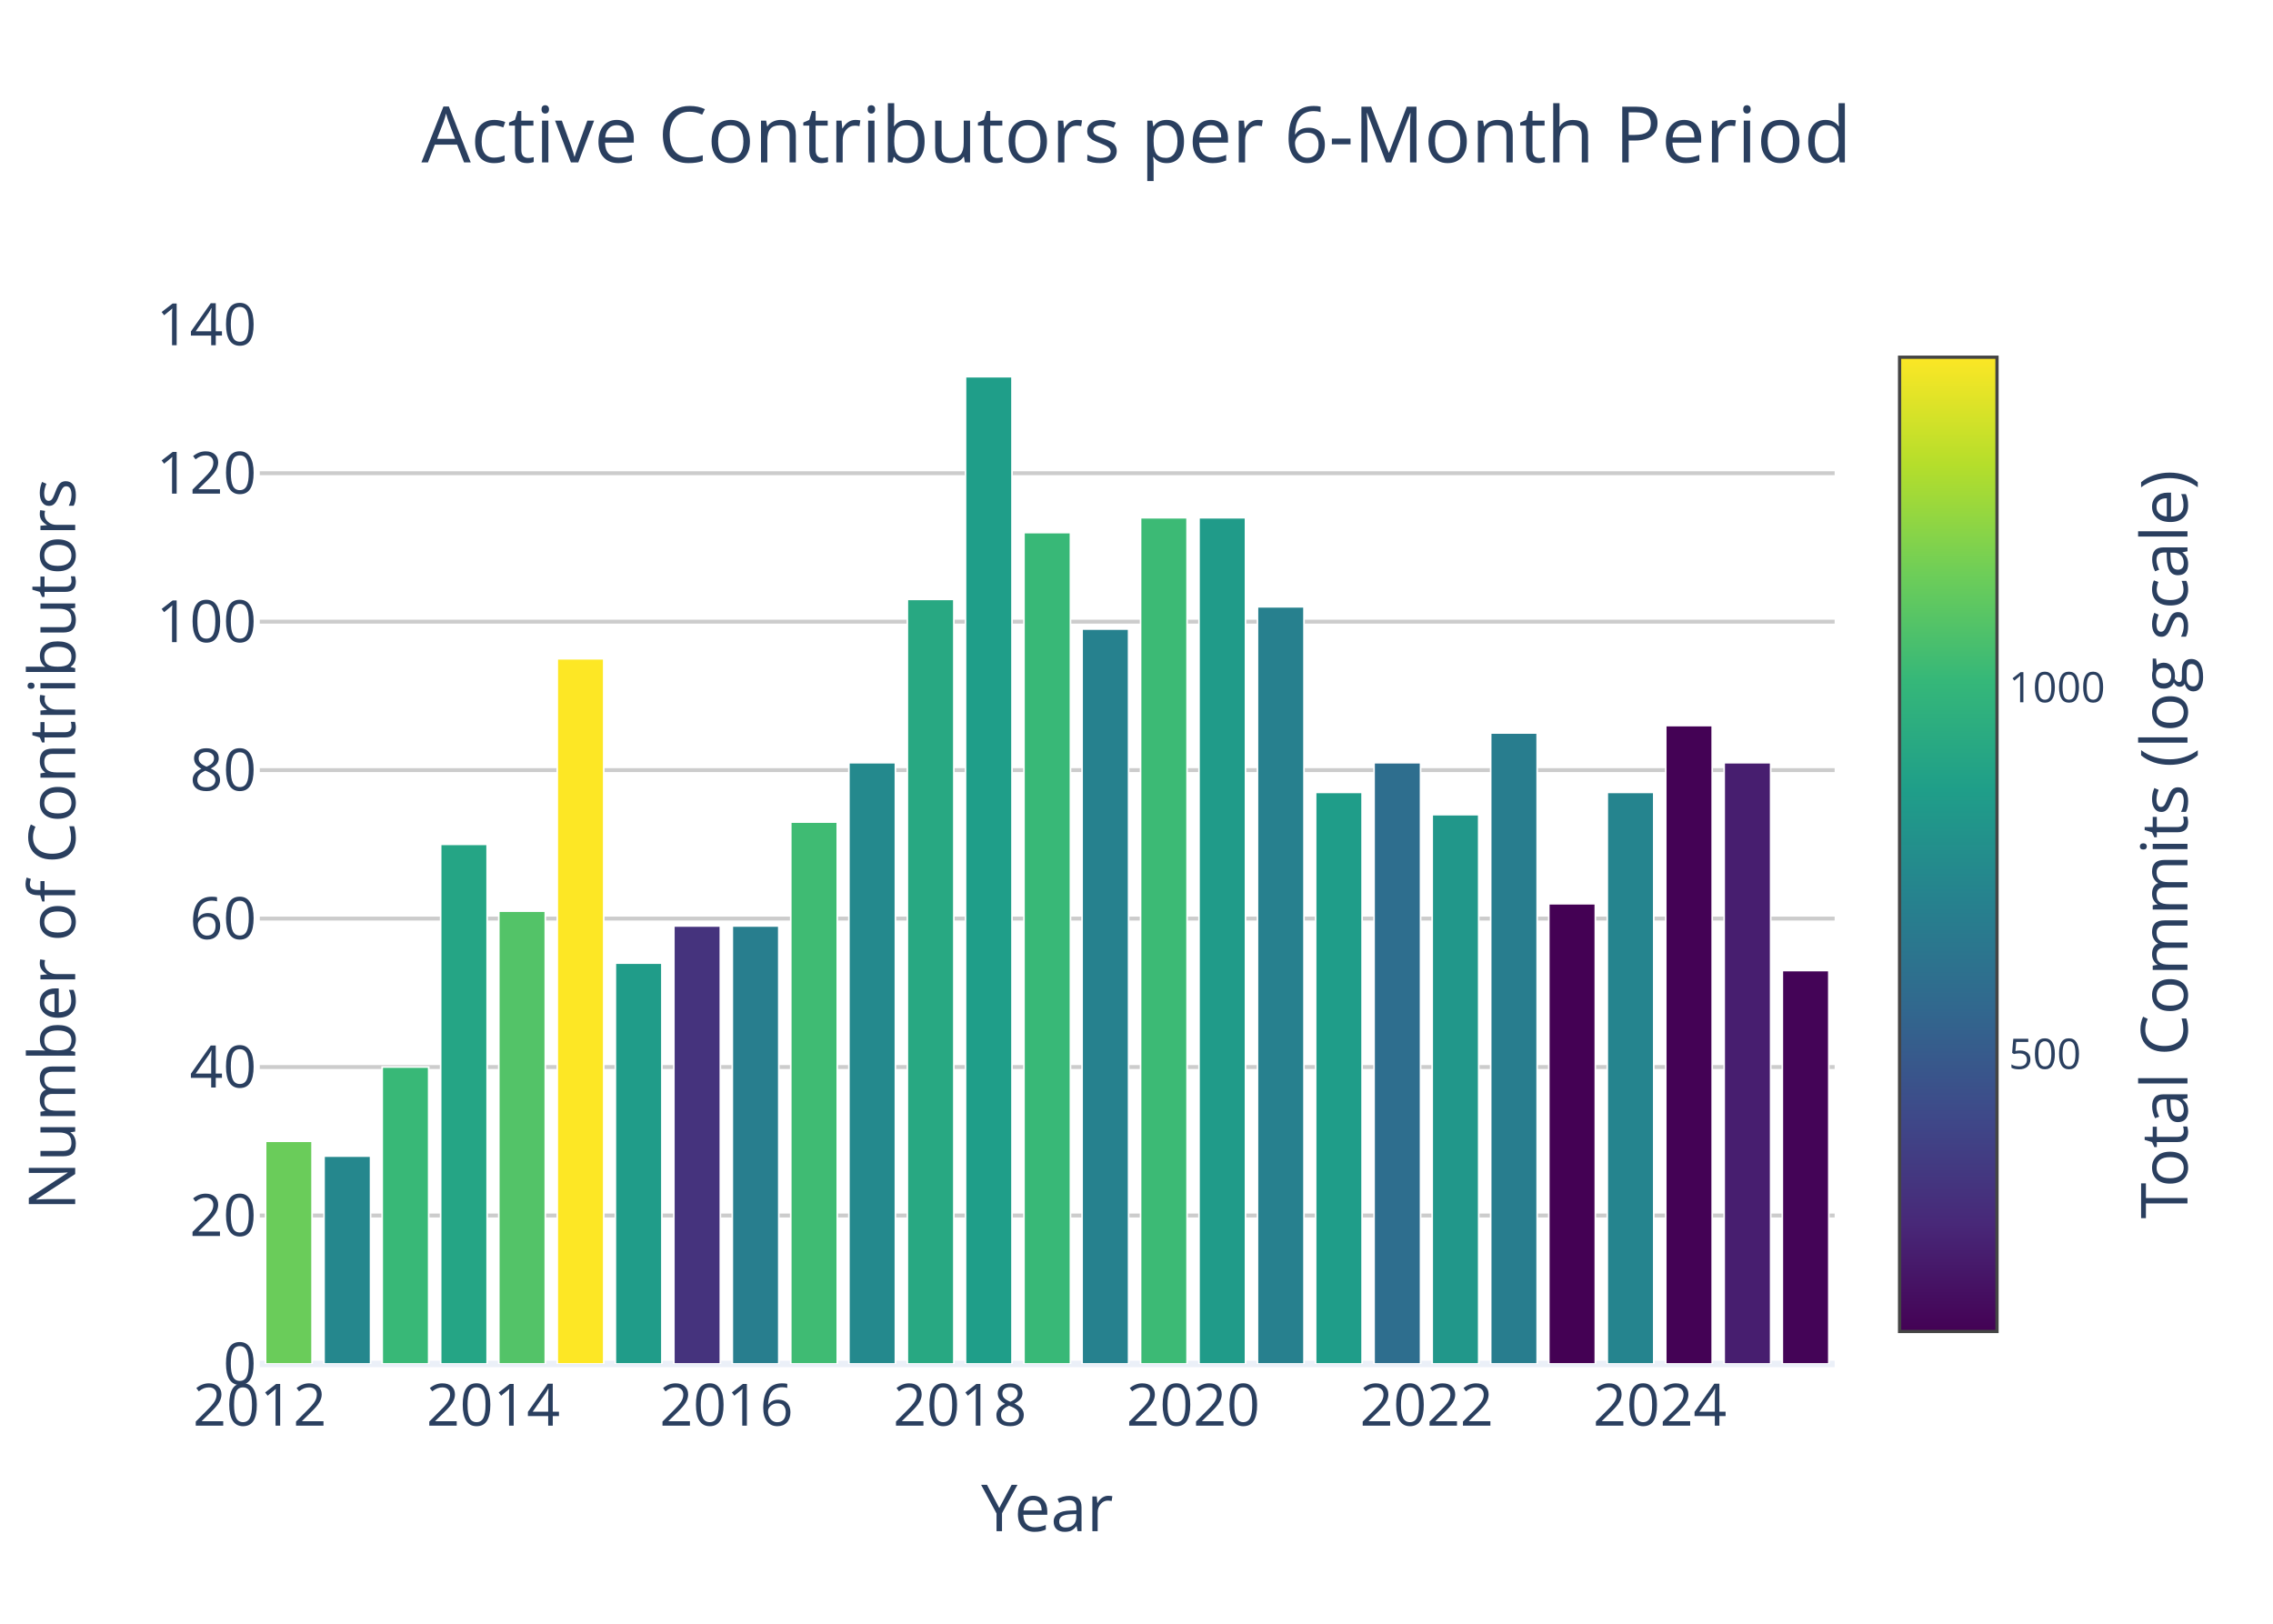
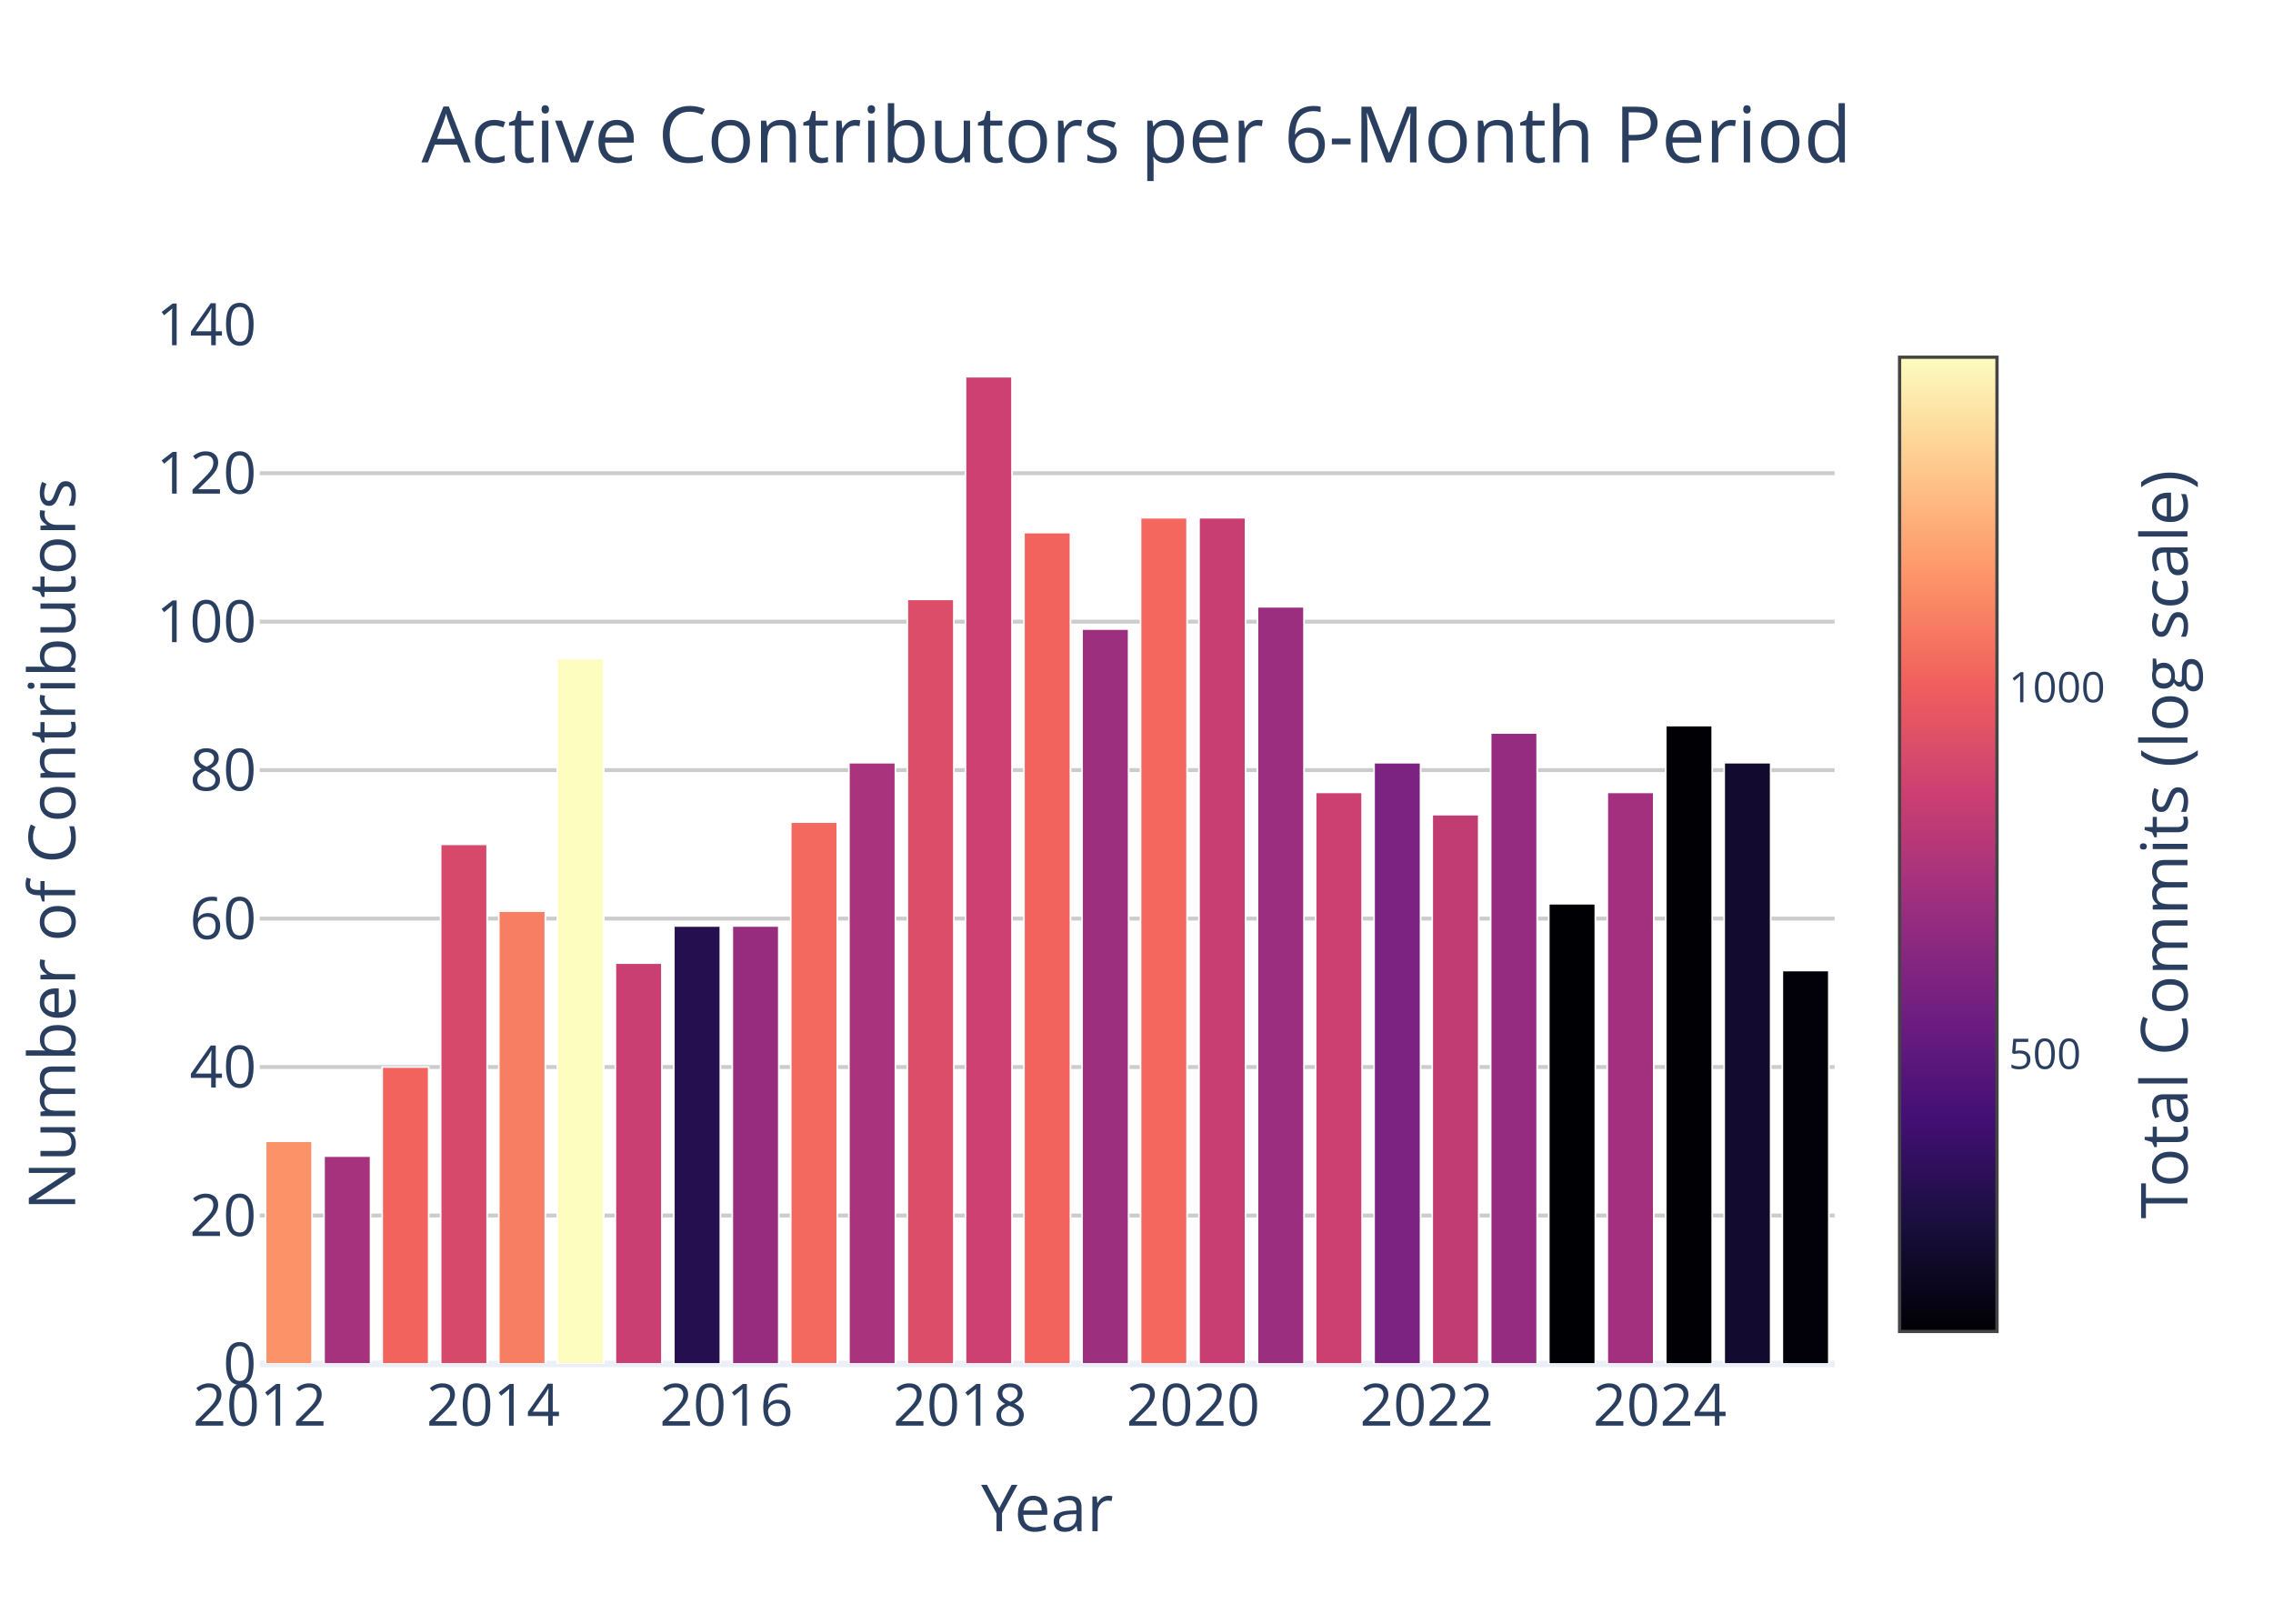
<svg xmlns="http://www.w3.org/2000/svg" class="main-svg" width="700" height="500" style="" viewBox="0 0 700 500">
  <rect x="0" y="0" width="700" height="500" style="fill: rgb(255, 255, 255); fill-opacity: 1;" />
-   <defs id="defs-6c6399">
+   <defs id="defs-f79a05">
    <g class="clips">
-       <clipPath id="clip6c6399xyplot" class="plotclip">
+       <clipPath id="clipf79a05xyplot" class="plotclip">
        <rect width="485" height="320" />
      </clipPath>
-       <clipPath class="axesclip" id="clip6c6399x">
+       <clipPath class="axesclip" id="clipf79a05x">
        <rect x="80" y="0" width="485" height="500" />
      </clipPath>
-       <clipPath class="axesclip" id="clip6c6399y">
+       <clipPath class="axesclip" id="clipf79a05y">
        <rect x="0" y="100" width="700" height="320" />
      </clipPath>
-       <clipPath class="axesclip" id="clip6c6399xy">
+       <clipPath class="axesclip" id="clipf79a05xy">
        <rect x="80" y="100" width="485" height="320" />
      </clipPath>
    </g>
    <g class="gradients">
-       <linearGradient x1="0" y1="1" x2="0" y2="0" gradientUnits="objectBoundingBox" id="g6c6399-cbc2169c">
-         <stop offset="0%" stop-color="rgb(68, 1, 84)" stop-opacity="1" />
-         <stop offset="11.111%" stop-color="rgb(72, 40, 120)" stop-opacity="1" />
-         <stop offset="22.222%" stop-color="rgb(62, 73, 137)" stop-opacity="1" />
-         <stop offset="33.333%" stop-color="rgb(49, 104, 142)" stop-opacity="1" />
-         <stop offset="44.444%" stop-color="rgb(38, 130, 142)" stop-opacity="1" />
-         <stop offset="55.556%" stop-color="rgb(31, 158, 137)" stop-opacity="1" />
-         <stop offset="66.667%" stop-color="rgb(53, 183, 121)" stop-opacity="1" />
-         <stop offset="77.778%" stop-color="rgb(110, 206, 88)" stop-opacity="1" />
-         <stop offset="88.889%" stop-color="rgb(181, 222, 43)" stop-opacity="1" />
-         <stop offset="100%" stop-color="rgb(253, 231, 37)" stop-opacity="1" />
+       <linearGradient x1="0" y1="1" x2="0" y2="0" gradientUnits="objectBoundingBox" id="gf79a05-cb51d125">
+         <stop offset="0%" stop-color="rgb(0, 0, 4)" stop-opacity="1" />
+         <stop offset="11.111%" stop-color="rgb(24, 15, 61)" stop-opacity="1" />
+         <stop offset="22.222%" stop-color="rgb(68, 15, 118)" stop-opacity="1" />
+         <stop offset="33.333%" stop-color="rgb(114, 31, 129)" stop-opacity="1" />
+         <stop offset="44.444%" stop-color="rgb(158, 47, 127)" stop-opacity="1" />
+         <stop offset="55.556%" stop-color="rgb(205, 64, 113)" stop-opacity="1" />
+         <stop offset="66.667%" stop-color="rgb(241, 96, 93)" stop-opacity="1" />
+         <stop offset="77.778%" stop-color="rgb(253, 150, 104)" stop-opacity="1" />
+         <stop offset="88.889%" stop-color="rgb(254, 202, 141)" stop-opacity="1" />
+         <stop offset="100%" stop-color="rgb(252, 253, 191)" stop-opacity="1" />
      </linearGradient>
    </g>
    <g class="patterns" />
  </defs>
  <g class="bglayer" />
  <g class="layer-below">
    <g class="imagelayer" />
    <g class="shapelayer" />
  </g>
  <g class="cartesianlayer">
    <g class="subplot xy">
      <g class="layer-subplot">
        <g class="shapelayer" />
        <g class="imagelayer" />
      </g>
      <g class="minor-gridlayer">
        <g class="x" />
        <g class="y" />
      </g>
      <g class="gridlayer">
        <g class="x" />
        <g class="y">
          <path class="ygrid crisp" transform="translate(0,374.29)" d="M80,0h485" style="stroke: rgb(0, 0, 0); stroke-opacity: 0.2; stroke-width: 1.2px;" />
          <path class="ygrid crisp" transform="translate(0,328.57)" d="M80,0h485" style="stroke: rgb(0, 0, 0); stroke-opacity: 0.2; stroke-width: 1.2px;" />
          <path class="ygrid crisp" transform="translate(0,282.86)" d="M80,0h485" style="stroke: rgb(0, 0, 0); stroke-opacity: 0.2; stroke-width: 1.2px;" />
          <path class="ygrid crisp" transform="translate(0,237.14)" d="M80,0h485" style="stroke: rgb(0, 0, 0); stroke-opacity: 0.2; stroke-width: 1.2px;" />
          <path class="ygrid crisp" transform="translate(0,191.43)" d="M80,0h485" style="stroke: rgb(0, 0, 0); stroke-opacity: 0.2; stroke-width: 1.2px;" />
          <path class="ygrid crisp" transform="translate(0,145.71)" d="M80,0h485" style="stroke: rgb(0, 0, 0); stroke-opacity: 0.2; stroke-width: 1.2px;" />
        </g>
      </g>
      <g class="zerolinelayer">
        <path class="yzl zl crisp" transform="translate(0,420)" d="M80,0h485" style="stroke: rgb(235, 240, 248); stroke-opacity: 1; stroke-width: 2px;" />
      </g>
      <g class="layer-between">
        <g class="shapelayer" />
        <g class="imagelayer" />
      </g>
      <path class="xlines-below" />
      <path class="ylines-below" />
      <g class="overlines-below" />
      <g class="xaxislayer-below" />
      <g class="yaxislayer-below" />
      <g class="overaxes-below" />
      <g class="overplot">
-         <g class="xy" transform="translate(80,100)" clip-path="url(#clip6c6399xyplot)">
+         <g class="xy" transform="translate(80,100)" clip-path="url(#clipf79a05xyplot)">
          <g class="barlayer mlayer">
            <g class="trace bars" style="opacity: 1;">
              <g class="points">
                <g class="point">
-                   <path d="M1.79,320V251.43H16.11V320Z" style="vector-effect: none; opacity: 1; stroke-width: 0.5px; fill: rgb(106, 204, 90); fill-opacity: 1; stroke: rgb(255, 255, 255); stroke-opacity: 1;" />
-                 </g>
-                 <g class="point">
-                   <path d="M19.79,320V256H34.12V320Z" style="vector-effect: none; opacity: 1; stroke-width: 0.5px; fill: rgb(37, 135, 141); fill-opacity: 1; stroke: rgb(255, 255, 255); stroke-opacity: 1;" />
-                 </g>
-                 <g class="point">
-                   <path d="M37.7,320V228.57H52.02V320Z" style="vector-effect: none; opacity: 1; stroke-width: 0.5px; fill: rgb(56, 184, 119); fill-opacity: 1; stroke: rgb(255, 255, 255); stroke-opacity: 1;" />
-                 </g>
-                 <g class="point">
-                   <path d="M55.7,320V160H70.02V320Z" style="vector-effect: none; opacity: 1; stroke-width: 0.5px; fill: rgb(37, 165, 133); fill-opacity: 1; stroke: rgb(255, 255, 255); stroke-opacity: 1;" />
-                 </g>
-                 <g class="point">
-                   <path d="M73.61,320V180.57H87.93V320Z" style="vector-effect: none; opacity: 1; stroke-width: 0.5px; fill: rgb(83, 195, 104); fill-opacity: 1; stroke: rgb(255, 255, 255); stroke-opacity: 1;" />
-                 </g>
-                 <g class="point">
-                   <path d="M91.61,320V102.86H105.93V320Z" style="vector-effect: none; opacity: 1; stroke-width: 0.5px; fill: rgb(253, 231, 37); fill-opacity: 1; stroke: rgb(255, 255, 255); stroke-opacity: 1;" />
-                 </g>
-                 <g class="point">
-                   <path d="M109.51,320V196.57H123.84V320Z" style="vector-effect: none; opacity: 1; stroke-width: 0.5px; fill: rgb(32, 156, 137); fill-opacity: 1; stroke: rgb(255, 255, 255); stroke-opacity: 1;" />
-                 </g>
-                 <g class="point">
-                   <path d="M127.52,320V185.14H141.84V320Z" style="vector-effect: none; opacity: 1; stroke-width: 0.5px; fill: rgb(69, 51, 125); fill-opacity: 1; stroke: rgb(255, 255, 255); stroke-opacity: 1;" />
-                 </g>
-                 <g class="point">
-                   <path d="M145.52,320V185.14H159.84V320Z" style="vector-effect: none; opacity: 1; stroke-width: 0.5px; fill: rgb(40, 126, 142); fill-opacity: 1; stroke: rgb(255, 255, 255); stroke-opacity: 1;" />
-                 </g>
-                 <g class="point">
-                   <path d="M163.52,320V153.14H177.85V320Z" style="vector-effect: none; opacity: 1; stroke-width: 0.5px; fill: rgb(63, 187, 115); fill-opacity: 1; stroke: rgb(255, 255, 255); stroke-opacity: 1;" />
-                 </g>
-                 <g class="point">
-                   <path d="M181.43,320V134.86H195.75V320Z" style="vector-effect: none; opacity: 1; stroke-width: 0.5px; fill: rgb(36, 137, 141); fill-opacity: 1; stroke: rgb(255, 255, 255); stroke-opacity: 1;" />
-                 </g>
-                 <g class="point">
-                   <path d="M199.43,320V84.57H213.75V320Z" style="vector-effect: none; opacity: 1; stroke-width: 0.5px; fill: rgb(40, 168, 130); fill-opacity: 1; stroke: rgb(255, 255, 255); stroke-opacity: 1;" />
-                 </g>
-                 <g class="point">
-                   <path d="M217.34,320V16H231.66V320Z" style="vector-effect: none; opacity: 1; stroke-width: 0.5px; fill: rgb(31, 158, 137); fill-opacity: 1; stroke: rgb(255, 255, 255); stroke-opacity: 1;" />
-                 </g>
-                 <g class="point">
-                   <path d="M235.34,320V64H249.66V320Z" style="vector-effect: none; opacity: 1; stroke-width: 0.5px; fill: rgb(56, 184, 119); fill-opacity: 1; stroke: rgb(255, 255, 255); stroke-opacity: 1;" />
-                 </g>
-                 <g class="point">
-                   <path d="M253.24,320V93.71H267.57V320Z" style="vector-effect: none; opacity: 1; stroke-width: 0.5px; fill: rgb(38, 129, 142); fill-opacity: 1; stroke: rgb(255, 255, 255); stroke-opacity: 1;" />
-                 </g>
-                 <g class="point">
-                   <path d="M271.25,320V59.43H285.57V320Z" style="vector-effect: none; opacity: 1; stroke-width: 0.5px; fill: rgb(60, 186, 117); fill-opacity: 1; stroke: rgb(255, 255, 255); stroke-opacity: 1;" />
-                 </g>
-                 <g class="point">
-                   <path d="M289.25,320V59.43H303.57V320Z" style="vector-effect: none; opacity: 1; stroke-width: 0.5px; fill: rgb(32, 155, 137); fill-opacity: 1; stroke: rgb(255, 255, 255); stroke-opacity: 1;" />
-                 </g>
-                 <g class="point">
-                   <path d="M307.25,320V86.86H321.58V320Z" style="vector-effect: none; opacity: 1; stroke-width: 0.5px; fill: rgb(39, 128, 142); fill-opacity: 1; stroke: rgb(255, 255, 255); stroke-opacity: 1;" />
-                 </g>
-                 <g class="point">
-                   <path d="M325.16,320V144H339.48V320Z" style="vector-effect: none; opacity: 1; stroke-width: 0.5px; fill: rgb(31, 157, 137); fill-opacity: 1; stroke: rgb(255, 255, 255); stroke-opacity: 1;" />
-                 </g>
-                 <g class="point">
-                   <path d="M343.16,320V134.86H357.48V320Z" style="vector-effect: none; opacity: 1; stroke-width: 0.5px; fill: rgb(46, 110, 142); fill-opacity: 1; stroke: rgb(255, 255, 255); stroke-opacity: 1;" />
-                 </g>
-                 <g class="point">
-                   <path d="M361.06,320V150.86H375.39V320Z" style="vector-effect: none; opacity: 1; stroke-width: 0.5px; fill: rgb(33, 151, 138); fill-opacity: 1; stroke: rgb(255, 255, 255); stroke-opacity: 1;" />
-                 </g>
-                 <g class="point">
-                   <path d="M379.07,320V125.71H393.39V320Z" style="vector-effect: none; opacity: 1; stroke-width: 0.5px; fill: rgb(40, 125, 142); fill-opacity: 1; stroke: rgb(255, 255, 255); stroke-opacity: 1;" />
-                 </g>
-                 <g class="point">
-                   <path d="M396.97,320V178.29H411.3V320Z" style="vector-effect: none; opacity: 1; stroke-width: 0.5px; fill: rgb(68, 1, 84); fill-opacity: 1; stroke: rgb(255, 255, 255); stroke-opacity: 1;" />
-                 </g>
-                 <g class="point">
-                   <path d="M414.98,320V144H429.3V320Z" style="vector-effect: none; opacity: 1; stroke-width: 0.5px; fill: rgb(37, 132, 142); fill-opacity: 1; stroke: rgb(255, 255, 255); stroke-opacity: 1;" />
-                 </g>
-                 <g class="point">
-                   <path d="M432.98,320V123.43H447.3V320Z" style="vector-effect: none; opacity: 1; stroke-width: 0.5px; fill: rgb(68, 2, 85); fill-opacity: 1; stroke: rgb(255, 255, 255); stroke-opacity: 1;" />
-                 </g>
-                 <g class="point">
-                   <path d="M450.98,320V134.86H465.3V320Z" style="vector-effect: none; opacity: 1; stroke-width: 0.5px; fill: rgb(71, 30, 111); fill-opacity: 1; stroke: rgb(255, 255, 255); stroke-opacity: 1;" />
-                 </g>
-                 <g class="point">
-                   <path d="M468.89,320V198.86H483.21V320Z" style="vector-effect: none; opacity: 1; stroke-width: 0.5px; fill: rgb(68, 4, 87); fill-opacity: 1; stroke: rgb(255, 255, 255); stroke-opacity: 1;" />
+                   <path d="M1.79,320V251.43H16.11V320Z" style="vector-effect: none; opacity: 1; stroke-width: 0.5px; fill: rgb(252, 146, 103); fill-opacity: 1; stroke: rgb(255, 255, 255); stroke-opacity: 1;" />
+                 </g>
+                 <g class="point">
+                   <path d="M19.79,320V256H34.12V320Z" style="vector-effect: none; opacity: 1; stroke-width: 0.5px; fill: rgb(166, 50, 125); fill-opacity: 1; stroke: rgb(255, 255, 255); stroke-opacity: 1;" />
+                 </g>
+                 <g class="point">
+                   <path d="M37.7,320V228.57H52.02V320Z" style="vector-effect: none; opacity: 1; stroke-width: 0.5px; fill: rgb(242, 99, 94); fill-opacity: 1; stroke: rgb(255, 255, 255); stroke-opacity: 1;" />
+                 </g>
+                 <g class="point">
+                   <path d="M55.7,320V160H70.02V320Z" style="vector-effect: none; opacity: 1; stroke-width: 0.5px; fill: rgb(215, 73, 107); fill-opacity: 1; stroke: rgb(255, 255, 255); stroke-opacity: 1;" />
+                 </g>
+                 <g class="point">
+                   <path d="M73.61,320V180.57H87.93V320Z" style="vector-effect: none; opacity: 1; stroke-width: 0.5px; fill: rgb(247, 125, 99); fill-opacity: 1; stroke: rgb(255, 255, 255); stroke-opacity: 1;" />
+                 </g>
+                 <g class="point">
+                   <path d="M91.61,320V102.86H105.93V320Z" style="vector-effect: none; opacity: 1; stroke-width: 0.5px; fill: rgb(252, 253, 191); fill-opacity: 1; stroke: rgb(255, 255, 255); stroke-opacity: 1;" />
+                 </g>
+                 <g class="point">
+                   <path d="M109.51,320V196.57H123.84V320Z" style="vector-effect: none; opacity: 1; stroke-width: 0.5px; fill: rgb(201, 63, 114); fill-opacity: 1; stroke: rgb(255, 255, 255); stroke-opacity: 1;" />
+                 </g>
+                 <g class="point">
+                   <path d="M127.52,320V185.14H141.84V320Z" style="vector-effect: none; opacity: 1; stroke-width: 0.5px; fill: rgb(38, 15, 79); fill-opacity: 1; stroke: rgb(255, 255, 255); stroke-opacity: 1;" />
+                 </g>
+                 <g class="point">
+                   <path d="M145.52,320V185.14H159.84V320Z" style="vector-effect: none; opacity: 1; stroke-width: 0.5px; fill: rgb(151, 44, 127); fill-opacity: 1; stroke: rgb(255, 255, 255); stroke-opacity: 1;" />
+                 </g>
+                 <g class="point">
+                   <path d="M163.52,320V153.14H177.85V320Z" style="vector-effect: none; opacity: 1; stroke-width: 0.5px; fill: rgb(243, 105, 95); fill-opacity: 1; stroke: rgb(255, 255, 255); stroke-opacity: 1;" />
+                 </g>
+                 <g class="point">
+                   <path d="M181.43,320V134.86H195.75V320Z" style="vector-effect: none; opacity: 1; stroke-width: 0.5px; fill: rgb(169, 51, 124); fill-opacity: 1; stroke: rgb(255, 255, 255); stroke-opacity: 1;" />
+                 </g>
+                 <g class="point">
+                   <path d="M199.43,320V84.57H213.75V320Z" style="vector-effect: none; opacity: 1; stroke-width: 0.5px; fill: rgb(220, 77, 105); fill-opacity: 1; stroke: rgb(255, 255, 255); stroke-opacity: 1;" />
+                 </g>
+                 <g class="point">
+                   <path d="M217.34,320V16H231.66V320Z" style="vector-effect: none; opacity: 1; stroke-width: 0.5px; fill: rgb(205, 64, 113); fill-opacity: 1; stroke: rgb(255, 255, 255); stroke-opacity: 1;" />
+                 </g>
+                 <g class="point">
+                   <path d="M235.34,320V64H249.66V320Z" style="vector-effect: none; opacity: 1; stroke-width: 0.5px; fill: rgb(242, 99, 94); fill-opacity: 1; stroke: rgb(255, 255, 255); stroke-opacity: 1;" />
+                 </g>
+                 <g class="point">
+                   <path d="M253.24,320V93.71H267.57V320Z" style="vector-effect: none; opacity: 1; stroke-width: 0.5px; fill: rgb(157, 47, 127); fill-opacity: 1; stroke: rgb(255, 255, 255); stroke-opacity: 1;" />
+                 </g>
+                 <g class="point">
+                   <path d="M271.25,320V59.43H285.57V320Z" style="vector-effect: none; opacity: 1; stroke-width: 0.5px; fill: rgb(243, 103, 94); fill-opacity: 1; stroke: rgb(255, 255, 255); stroke-opacity: 1;" />
+                 </g>
+                 <g class="point">
+                   <path d="M289.25,320V59.43H303.57V320Z" style="vector-effect: none; opacity: 1; stroke-width: 0.5px; fill: rgb(201, 62, 114); fill-opacity: 1; stroke: rgb(255, 255, 255); stroke-opacity: 1;" />
+                 </g>
+                 <g class="point">
+                   <path d="M307.25,320V86.86H321.58V320Z" style="vector-effect: none; opacity: 1; stroke-width: 0.5px; fill: rgb(155, 46, 127); fill-opacity: 1; stroke: rgb(255, 255, 255); stroke-opacity: 1;" />
+                 </g>
+                 <g class="point">
+                   <path d="M325.16,320V144H339.48V320Z" style="vector-effect: none; opacity: 1; stroke-width: 0.5px; fill: rgb(203, 63, 113); fill-opacity: 1; stroke: rgb(255, 255, 255); stroke-opacity: 1;" />
+                 </g>
+                 <g class="point">
+                   <path d="M343.16,320V134.86H357.48V320Z" style="vector-effect: none; opacity: 1; stroke-width: 0.5px; fill: rgb(124, 35, 129); fill-opacity: 1; stroke: rgb(255, 255, 255); stroke-opacity: 1;" />
+                 </g>
+                 <g class="point">
+                   <path d="M361.06,320V150.86H375.39V320Z" style="vector-effect: none; opacity: 1; stroke-width: 0.5px; fill: rgb(194, 60, 116); fill-opacity: 1; stroke: rgb(255, 255, 255); stroke-opacity: 1;" />
+                 </g>
+                 <g class="point">
+                   <path d="M379.07,320V125.71H393.39V320Z" style="vector-effect: none; opacity: 1; stroke-width: 0.5px; fill: rgb(149, 44, 127); fill-opacity: 1; stroke: rgb(255, 255, 255); stroke-opacity: 1;" />
+                 </g>
+                 <g class="point">
+                   <path d="M396.97,320V178.29H411.3V320Z" style="vector-effect: none; opacity: 1; stroke-width: 0.5px; fill: rgb(0, 0, 4); fill-opacity: 1; stroke: rgb(255, 255, 255); stroke-opacity: 1;" />
+                 </g>
+                 <g class="point">
+                   <path d="M414.98,320V144H429.3V320Z" style="vector-effect: none; opacity: 1; stroke-width: 0.5px; fill: rgb(162, 48, 126); fill-opacity: 1; stroke: rgb(255, 255, 255); stroke-opacity: 1;" />
+                 </g>
+                 <g class="point">
+                   <path d="M432.98,320V123.43H447.3V320Z" style="vector-effect: none; opacity: 1; stroke-width: 0.5px; fill: rgb(0, 0, 5); fill-opacity: 1; stroke: rgb(255, 255, 255); stroke-opacity: 1;" />
+                 </g>
+                 <g class="point">
+                   <path d="M450.98,320V134.86H465.3V320Z" style="vector-effect: none; opacity: 1; stroke-width: 0.5px; fill: rgb(18, 11, 47); fill-opacity: 1; stroke: rgb(255, 255, 255); stroke-opacity: 1;" />
+                 </g>
+                 <g class="point">
+                   <path d="M468.89,320V198.86H483.21V320Z" style="vector-effect: none; opacity: 1; stroke-width: 0.5px; fill: rgb(2, 1, 9); fill-opacity: 1; stroke: rgb(255, 255, 255); stroke-opacity: 1;" />
                </g>
              </g>
            </g>
          </g>
          <g class="scatterlayer mlayer">
-             <g class="trace scatter tracec2169c" style="stroke-miterlimit: 2; opacity: 1;">
+             <g class="trace scatter trace51d125" style="stroke-miterlimit: 2; opacity: 1;">
              <g class="fills" />
              <g class="errorbars" />
              <g class="lines" />
              <g class="points" />
              <g class="text" />
            </g>
          </g>
        </g>
      </g>
      <path class="xlines-above crisp" d="M0,0" style="fill: none;" />
      <path class="ylines-above crisp" d="M0,0" style="fill: none;" />
      <g class="overlines-above" />
      <g class="xaxislayer-above">
        <g class="xtick">
          <text text-anchor="middle" x="0" y="439" transform="translate(80,0)" style="font-family: 'Open Sans', verdana, arial, sans-serif; font-size: 18px; fill: rgb(42, 63, 95); fill-opacity: 1; white-space: pre; opacity: 1;">2012</text>
        </g>
        <g class="xtick">
          <text text-anchor="middle" x="0" y="439" style="font-family: 'Open Sans', verdana, arial, sans-serif; font-size: 18px; fill: rgb(42, 63, 95); fill-opacity: 1; white-space: pre; opacity: 1;" transform="translate(151.91,0)">2014</text>
        </g>
        <g class="xtick">
          <text text-anchor="middle" x="0" y="439" style="font-family: 'Open Sans', verdana, arial, sans-serif; font-size: 18px; fill: rgb(42, 63, 95); fill-opacity: 1; white-space: pre; opacity: 1;" transform="translate(223.73,0)">2016</text>
        </g>
        <g class="xtick">
          <text text-anchor="middle" x="0" y="439" style="font-family: 'Open Sans', verdana, arial, sans-serif; font-size: 18px; fill: rgb(42, 63, 95); fill-opacity: 1; white-space: pre; opacity: 1;" transform="translate(295.64,0)">2018</text>
        </g>
        <g class="xtick">
          <text text-anchor="middle" x="0" y="439" style="font-family: 'Open Sans', verdana, arial, sans-serif; font-size: 18px; fill: rgb(42, 63, 95); fill-opacity: 1; white-space: pre; opacity: 1;" transform="translate(367.46,0)">2020</text>
        </g>
        <g class="xtick">
          <text text-anchor="middle" x="0" y="439" style="font-family: 'Open Sans', verdana, arial, sans-serif; font-size: 18px; fill: rgb(42, 63, 95); fill-opacity: 1; white-space: pre; opacity: 1;" transform="translate(439.37,0)">2022</text>
        </g>
        <g class="xtick">
          <text text-anchor="middle" x="0" y="439" style="font-family: 'Open Sans', verdana, arial, sans-serif; font-size: 18px; fill: rgb(42, 63, 95); fill-opacity: 1; white-space: pre; opacity: 1;" transform="translate(511.19,0)">2024</text>
        </g>
      </g>
      <g class="yaxislayer-above">
        <g class="ytick">
          <text text-anchor="end" x="79" y="6.3" transform="translate(0,420)" style="font-family: 'Open Sans', verdana, arial, sans-serif; font-size: 18px; fill: rgb(42, 63, 95); fill-opacity: 1; white-space: pre; opacity: 1;">0</text>
        </g>
        <g class="ytick">
          <text text-anchor="end" x="79" y="6.3" style="font-family: 'Open Sans', verdana, arial, sans-serif; font-size: 18px; fill: rgb(42, 63, 95); fill-opacity: 1; white-space: pre; opacity: 1;" transform="translate(0,374.29)">20</text>
        </g>
        <g class="ytick">
          <text text-anchor="end" x="79" y="6.3" style="font-family: 'Open Sans', verdana, arial, sans-serif; font-size: 18px; fill: rgb(42, 63, 95); fill-opacity: 1; white-space: pre; opacity: 1;" transform="translate(0,328.57)">40</text>
        </g>
        <g class="ytick">
          <text text-anchor="end" x="79" y="6.3" style="font-family: 'Open Sans', verdana, arial, sans-serif; font-size: 18px; fill: rgb(42, 63, 95); fill-opacity: 1; white-space: pre; opacity: 1;" transform="translate(0,282.86)">60</text>
        </g>
        <g class="ytick">
          <text text-anchor="end" x="79" y="6.3" style="font-family: 'Open Sans', verdana, arial, sans-serif; font-size: 18px; fill: rgb(42, 63, 95); fill-opacity: 1; white-space: pre; opacity: 1;" transform="translate(0,237.14)">80</text>
        </g>
        <g class="ytick">
          <text text-anchor="end" x="79" y="6.3" style="font-family: 'Open Sans', verdana, arial, sans-serif; font-size: 18px; fill: rgb(42, 63, 95); fill-opacity: 1; white-space: pre; opacity: 1;" transform="translate(0,191.43)">100</text>
        </g>
        <g class="ytick">
          <text text-anchor="end" x="79" y="6.3" style="font-family: 'Open Sans', verdana, arial, sans-serif; font-size: 18px; fill: rgb(42, 63, 95); fill-opacity: 1; white-space: pre; opacity: 1;" transform="translate(0,145.71)">120</text>
        </g>
        <g class="ytick">
          <text text-anchor="end" x="79" y="6.3" style="font-family: 'Open Sans', verdana, arial, sans-serif; font-size: 18px; fill: rgb(42, 63, 95); fill-opacity: 1; white-space: pre; opacity: 1;" transform="translate(0,100)">140</text>
        </g>
      </g>
      <g class="overaxes-above" />
    </g>
  </g>
  <g class="polarlayer" />
  <g class="smithlayer" />
  <g class="ternarylayer" />
  <g class="geolayer" />
  <g class="funnelarealayer" />
  <g class="pielayer" />
  <g class="iciclelayer" />
  <g class="treemaplayer" />
  <g class="sunburstlayer" />
  <g class="glimages" />
-   <defs id="topdefs-6c6399">
+   <defs id="topdefs-f79a05">
    <g class="clips" />
  </defs>
  <g class="layer-above">
    <g class="imagelayer" />
    <g class="shapelayer" />
  </g>
  <g class="infolayer">
-     <g class="cbc2169c colorbar" transform="translate(80,100)">
+     <g class="cb51d125 colorbar" transform="translate(80,100)">
      <rect class="cbbg" x="494.5" y="0" width="113.293" height="321" style="fill: rgb(0, 0, 0); fill-opacity: 0; stroke: rgb(68, 68, 68); stroke-opacity: 1; stroke-width: 0;" />
      <g class="cbfills" transform="translate(0,10)">
-         <rect class="cbfill gradient_filled" style="fill: url('#g6c6399-cbc2169c');" x="505" y="0" width="30" height="300" />
+         <rect class="cbfill gradient_filled" style="fill: url('#gf79a05-cb51d125');" x="505" y="0" width="30" height="300" />
      </g>
      <g class="cblines" transform="translate(0,10)" />
      <g class="cbaxis crisp" transform="translate(0,-100)">
-         <g class="ycbc2169ctick">
+         <g class="ycb51d125tick">
          <text text-anchor="start" x="538.6" y="4.55" transform="translate(0,324.6)" style="font-family: 'Open Sans', verdana, arial, sans-serif; font-size: 13px; fill: rgb(42, 63, 95); fill-opacity: 1; white-space: pre; opacity: 1;">500</text>
        </g>
-         <g class="ycbc2169ctick">
+         <g class="ycb51d125tick">
          <text text-anchor="start" x="538.6" y="4.55" style="font-family: 'Open Sans', verdana, arial, sans-serif; font-size: 13px; fill: rgb(42, 63, 95); fill-opacity: 1; white-space: pre; opacity: 1;" transform="translate(0,211.7)">1000</text>
        </g>
      </g>
      <g class="cbtitleunshift" transform="translate(-80,-100)">
        <g class="cbtitle" transform="translate(28.96191,0)">
-           <text class="hycbc2169ctitle" transform="rotate(-90,644.7,260)" x="644.7" y="260" text-anchor="middle" style="opacity: 1; font-family: 'Open Sans', verdana, arial, sans-serif; font-size: 20px; fill: rgb(42, 63, 95); fill-opacity: 1; white-space: pre;">Total Commits (log scale)</text>
+           <text class="hycb51d125title" transform="rotate(-90,644.7,260)" x="644.7" y="260" text-anchor="middle" style="opacity: 1; font-family: 'Open Sans', verdana, arial, sans-serif; font-size: 20px; fill: rgb(42, 63, 95); fill-opacity: 1; white-space: pre;">Total Commits (log scale)</text>
        </g>
      </g>
      <rect class="cboutline" x="505" y="10" width="30" height="300" style="stroke: rgb(68, 68, 68); stroke-opacity: 1; fill: none; stroke-width: 1;" />
    </g>
    <g class="g-gtitle">
      <text class="gtitle" x="350" y="50" text-anchor="middle" dy="0em" style="opacity: 1; font-family: 'Open Sans', verdana, arial, sans-serif; font-size: 24px; fill: rgb(42, 63, 95); fill-opacity: 1; white-space: pre;">Active Contributors per 6-Month Period</text>
    </g>
    <g class="g-xtitle">
      <text class="xtitle" x="322.5" y="471.5" text-anchor="middle" style="opacity: 1; font-family: 'Open Sans', verdana, arial, sans-serif; font-size: 20px; fill: rgb(42, 63, 95); fill-opacity: 1; white-space: pre;">Year</text>
    </g>
    <g class="g-ytitle">
      <text class="ytitle" transform="rotate(-90,23.15625,260)" x="23.156" y="260" text-anchor="middle" style="opacity: 1; font-family: 'Open Sans', verdana, arial, sans-serif; font-size: 20px; fill: rgb(42, 63, 95); fill-opacity: 1; white-space: pre;">Number of Contributors</text>
    </g>
  </g>
</svg>
